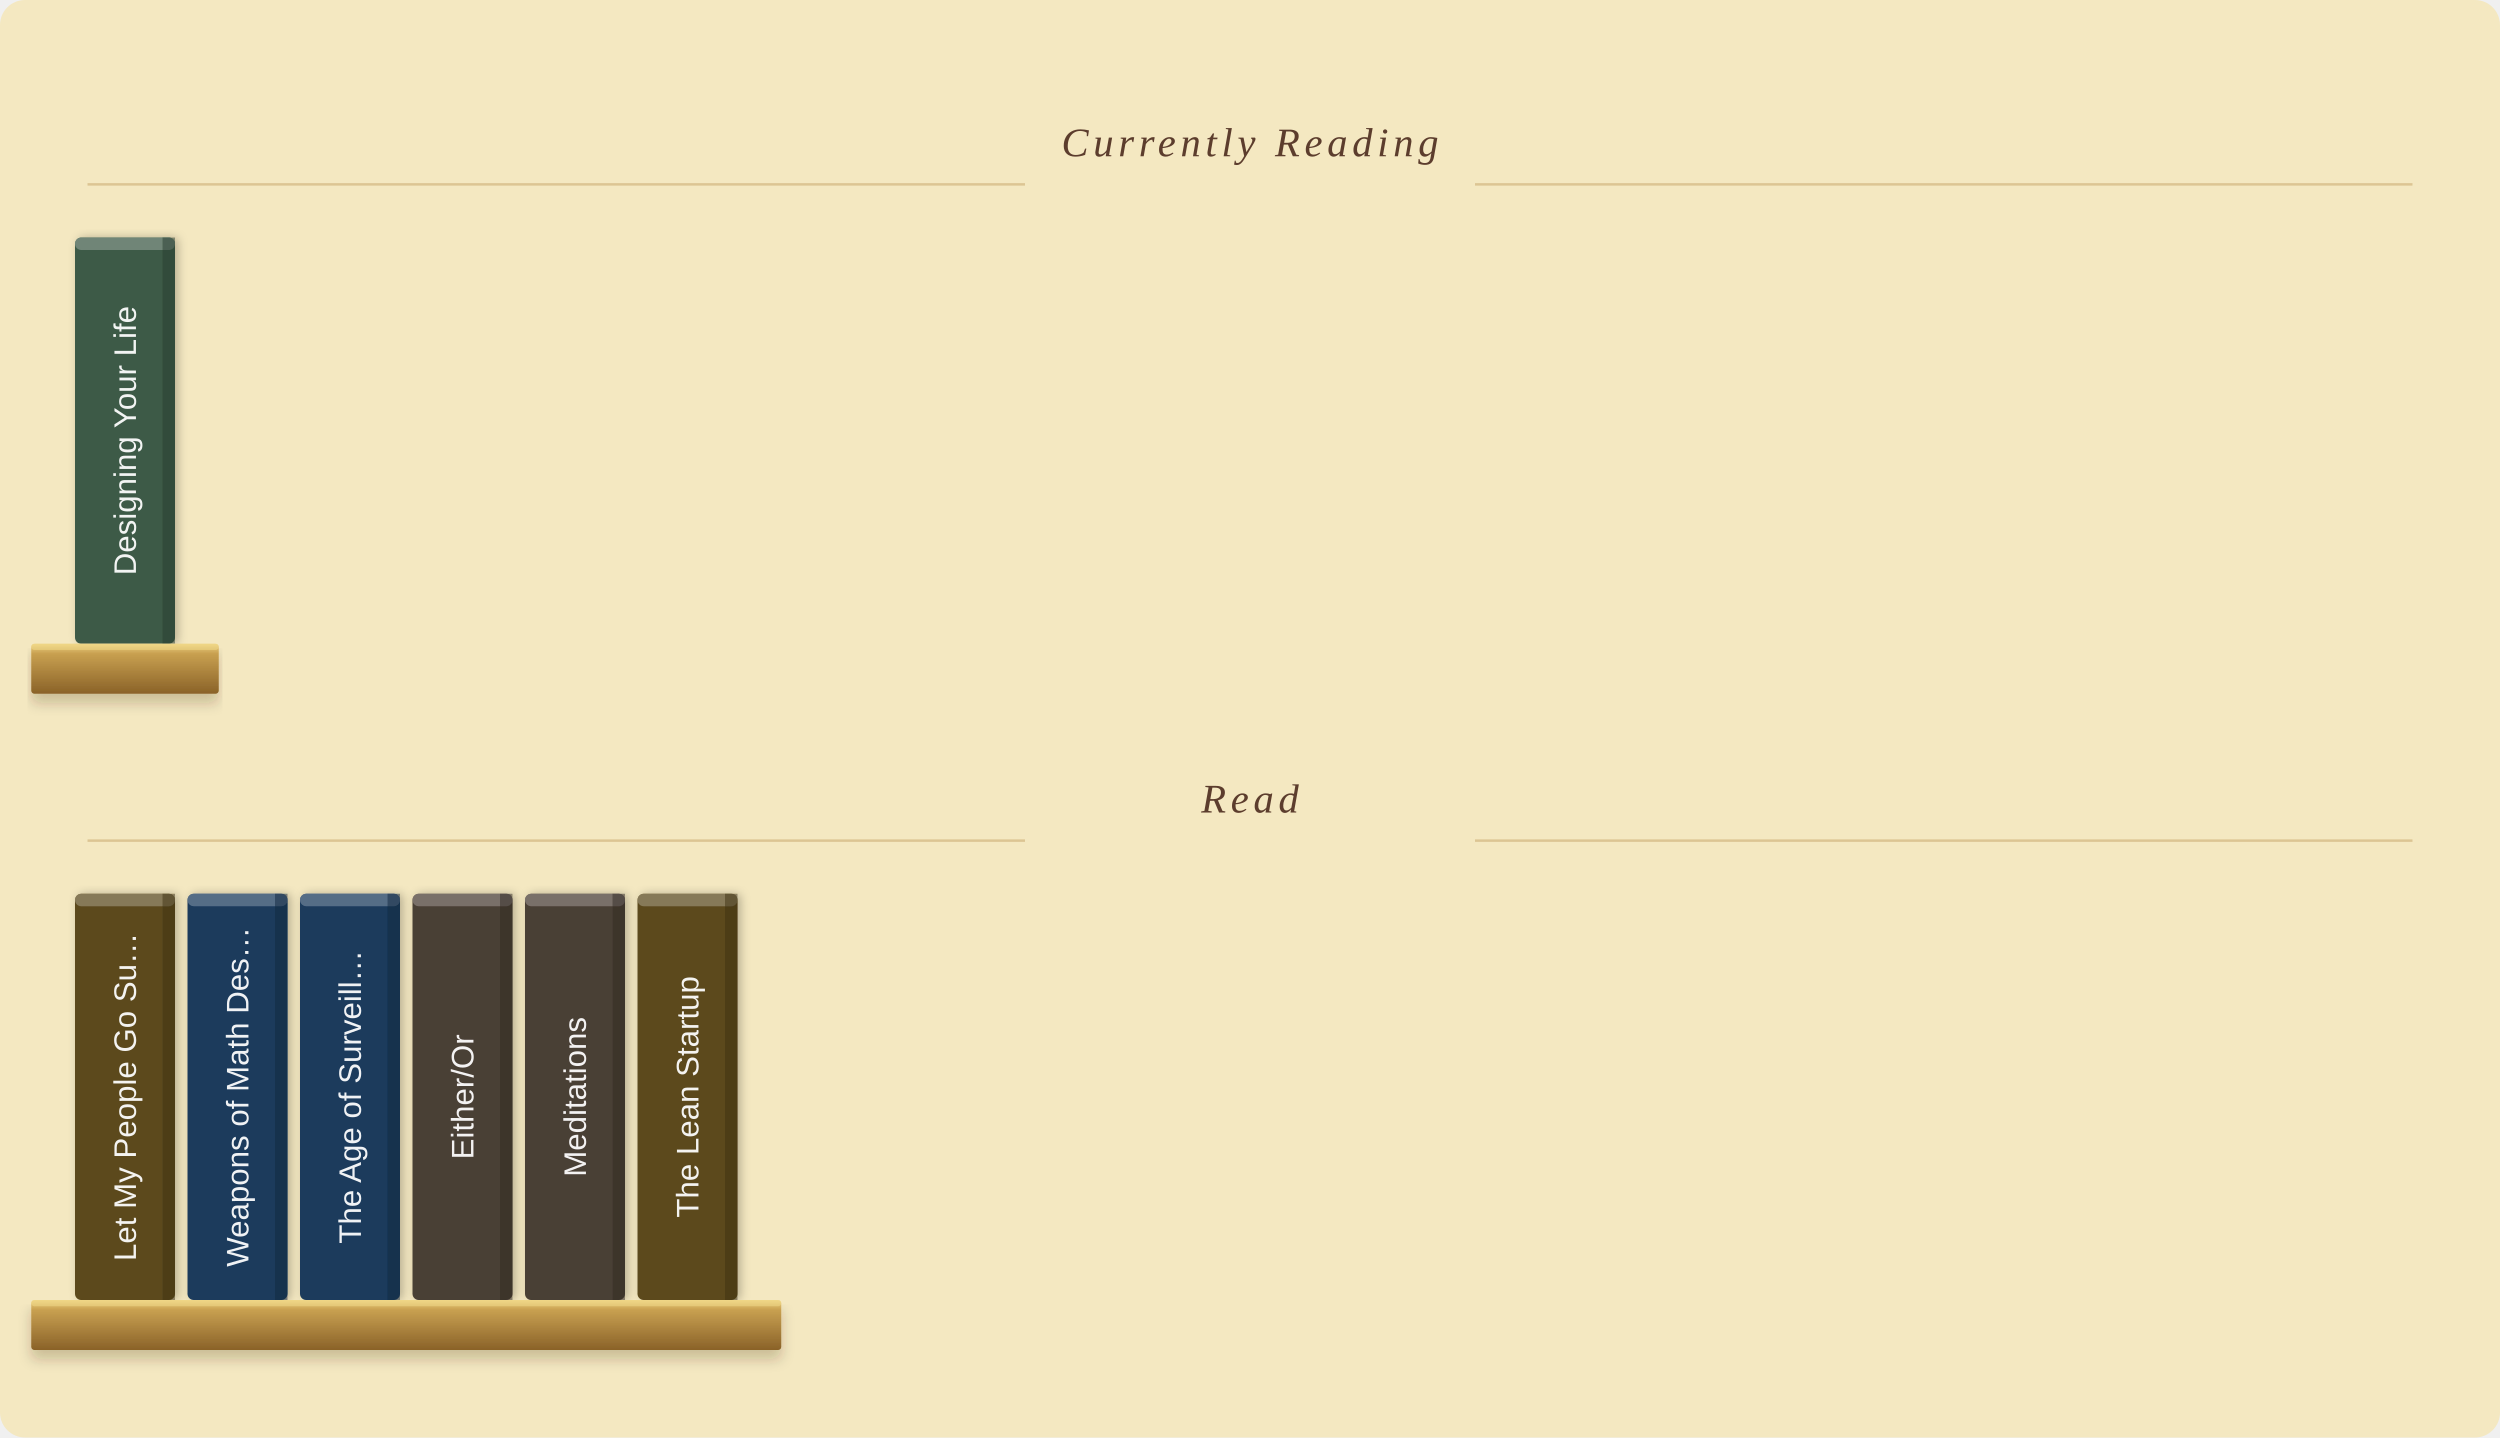
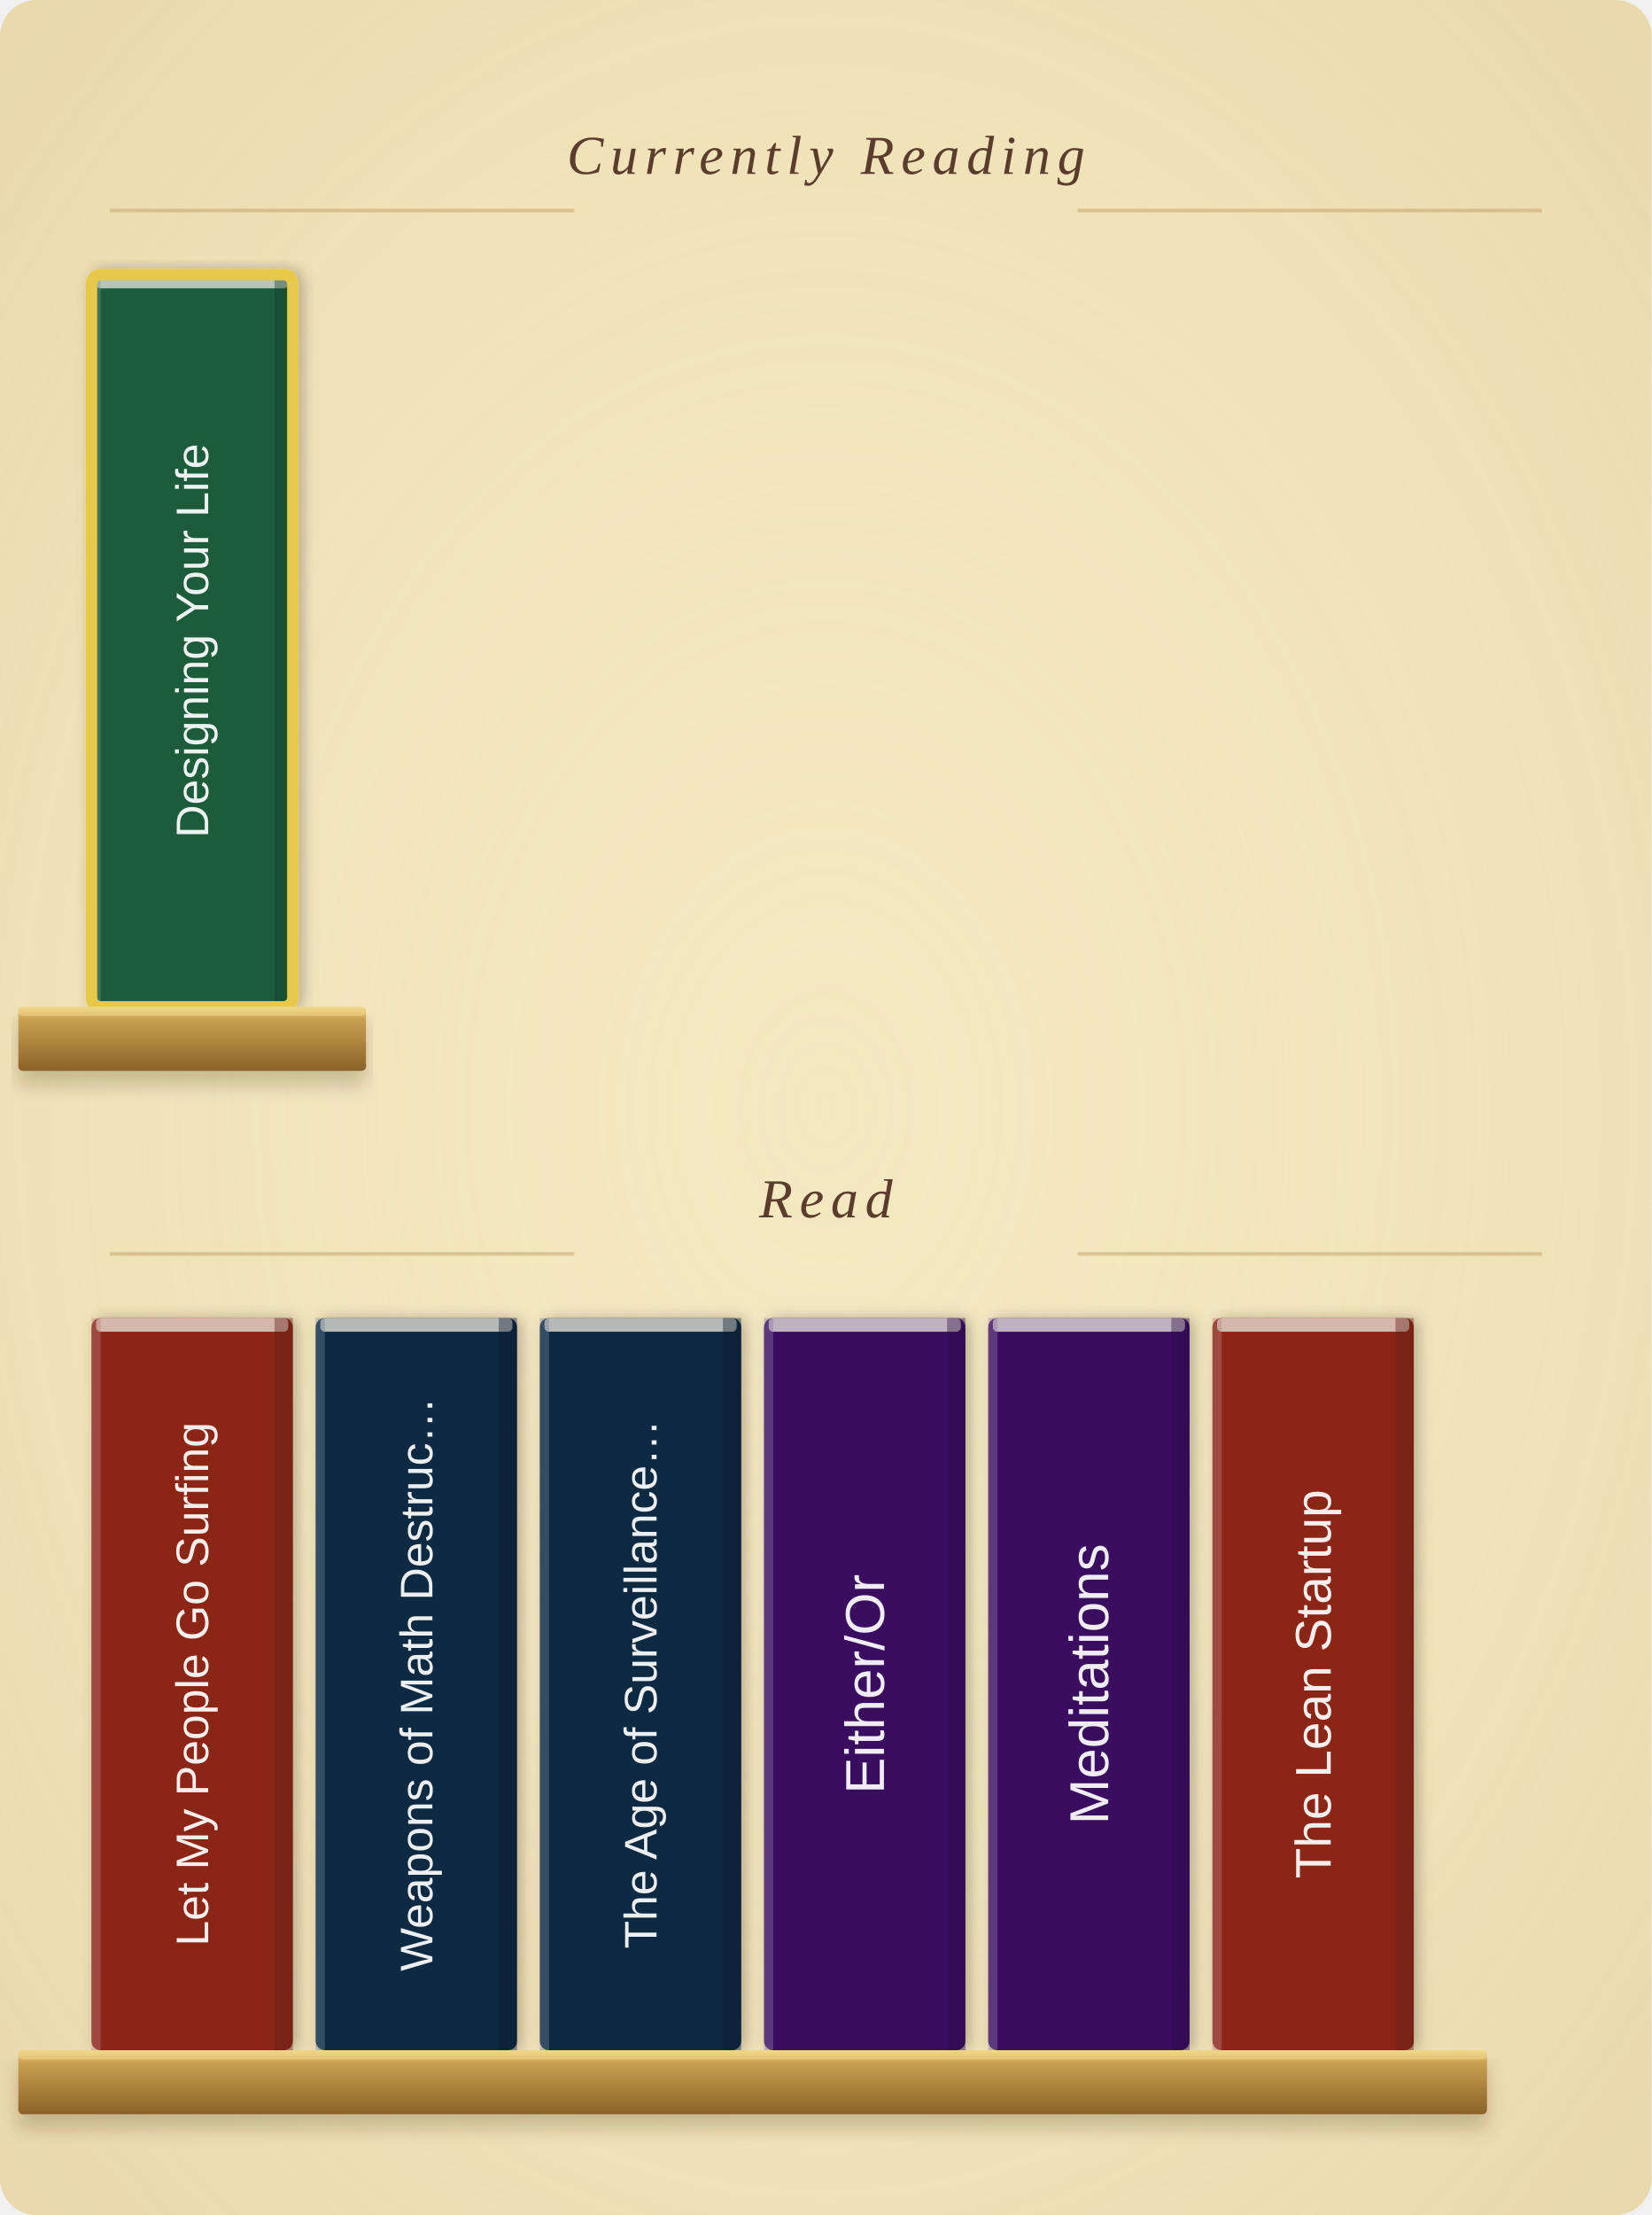
- <svg xmlns="http://www.w3.org/2000/svg" width="800" height="460" role="img" aria-label="My bookshelf">
+ <svg xmlns="http://www.w3.org/2000/svg" width="361" height="484" role="img" aria-label="My bookshelf">
  <defs>
    <linearGradient id="woodGrad" x1="0" y1="0" x2="0" y2="1">
      <stop offset="0%" stop-color="#EDD080" />
      <stop offset="20%" stop-color="#C8A050" />
      <stop offset="100%" stop-color="#8A6228" />
    </linearGradient>
+     <radialGradient id="bgVignette" cx="50%" cy="50%" r="70%">
+       <stop offset="0%" stop-color="#F4E8C1" stop-opacity="0" />
+       <stop offset="100%" stop-color="#C8A870" stop-opacity="0.25" />
+     </radialGradient>
    <filter id="shelfShadow" x="-2%" y="-10%" width="104%" height="200%">
      <feDropShadow dx="0" dy="3" stdDeviation="2" flood-color="#3A2000" flood-opacity="0.22" />
    </filter>
    <filter id="spineShadow" x="-10%" y="-2%" width="130%" height="104%">
      <feDropShadow dx="1" dy="0" stdDeviation="1.5" flood-color="#000000" flood-opacity="0.25" />
    </filter>
+     <style>
+       @keyframes bookRise {
+         from { opacity: 0; transform: translateY(10px); }
+         to   { opacity: 1; transform: translateY(0); }
+       }
+       @keyframes readingPulse {
+         0%, 100% { opacity: 0; }
+         50%      { opacity: 0.55; }
+       }
+       .book {
+         animation: bookRise 0.45s ease-out both;
+       }
+       .reading-glow {
+         animation: readingPulse 2.8s ease-in-out infinite;
+       }
+     </style>
  </defs>
-   <rect width="800" height="460" fill="#F4E8C1" rx="8" ry="8" />
-   <text x="400.0" y="50.0" text-anchor="middle" font-family="Georgia,'Times New Roman',serif" font-size="13" fill="#5C3D2D" letter-spacing="1.5" font-style="italic">Currently Reading</text>
-   <line x1="28.0" y1="59.0" x2="328.0" y2="59.0" stroke="#C4A265" stroke-width="0.8" opacity="0.5" />
-   <line x1="472.0" y1="59.0" x2="772.0" y2="59.0" stroke="#C4A265" stroke-width="0.8" opacity="0.5" />
-   <g class="book" filter="url(#spineShadow)">
-     <rect x="24.0" y="76.0" width="32" height="130" fill="#3D5A47" rx="2" ry="2" />
-     <rect x="24.0" y="76.0" width="32" height="4" fill="#8A9C90" rx="2" ry="2" opacity="0.65" />
-     <rect x="52.0" y="76.0" width="4" height="130" fill="#293D30" opacity="0.5" rx="0" />
-     <text transform="rotate(-90,40.0,141.0)" x="40.0" y="141.0" text-anchor="middle" dy="0.35em" font-family="Arial,Helvetica,sans-serif" font-size="10" font-weight="500" fill="white" opacity="0.93" pointer-events="none">Designing Your Life</text>
+   <rect width="361" height="484" fill="#F4E8C1" rx="8" ry="8" />
+   <rect width="361" height="484" fill="url(#bgVignette)" rx="8" ry="8" />
+   <text x="180.5" y="38.0" text-anchor="middle" font-family="Georgia,'Times New Roman',serif" font-size="12" fill="#5C3D2D" letter-spacing="1.5" font-style="italic">Currently Reading</text>
+   <line x1="24.0" y1="46.0" x2="125.5" y2="46.0" stroke="#C4A265" stroke-width="0.8" opacity="0.5" />
+   <line x1="235.5" y1="46.0" x2="337.0" y2="46.0" stroke="#C4A265" stroke-width="0.8" opacity="0.5" />
+   <g class="book" filter="url(#spineShadow)" style="animation-delay:0.00s">
+     <rect x="20.0" y="60.0" width="44" height="160" fill="#1A5C3A" rx="2" ry="2" />
+     <rect x="21.0" y="60.0" width="42" height="3" fill="#EDE8DF" rx="1" opacity="0.75" />
+     <rect x="60.0" y="60.0" width="4" height="160" fill="#113E27" opacity="0.4" rx="0" />
+     <rect x="20.0" y="60.0" width="2" height="160" fill="#7AA08C" opacity="0.4" rx="0" />
+     <text transform="rotate(-90,42.0,140.0)" x="42.0" y="140.0" text-anchor="middle" dy="0.35em" font-family="Arial,Helvetica,sans-serif" font-size="10" font-weight="500" fill="white" opacity="0.92" pointer-events="none">Designing Your Life</text>
+     <rect class="reading-glow" x="20.0" y="60.0" width="44" height="160" fill="none" stroke="#E8C84A" stroke-width="2.5" rx="2" />
  </g>
-   <rect x="10.0" y="206.0" width="60.0" height="16" fill="url(#woodGrad)" rx="1" filter="url(#shelfShadow)" />
-   <rect x="10.0" y="206.0" width="60.0" height="2" fill="#F5E090" rx="1" opacity="0.45" />
-   <text x="400.0" y="260.0" text-anchor="middle" font-family="Georgia,'Times New Roman',serif" font-size="13" fill="#5C3D2D" letter-spacing="1.5" font-style="italic">Read</text>
-   <line x1="28.0" y1="269.0" x2="328.0" y2="269.0" stroke="#C4A265" stroke-width="0.8" opacity="0.5" />
-   <line x1="472.0" y1="269.0" x2="772.0" y2="269.0" stroke="#C4A265" stroke-width="0.8" opacity="0.5" />
-   <g class="book" filter="url(#spineShadow)">
-     <rect x="24.0" y="286.0" width="32" height="130" fill="#5C4A1E" rx="2" ry="2" />
-     <rect x="24.0" y="286.0" width="32" height="4" fill="#9D9278" rx="2" ry="2" opacity="0.65" />
-     <rect x="52.0" y="286.0" width="4" height="130" fill="#3E3214" opacity="0.5" rx="0" />
-     <text transform="rotate(-90,40.0,351.0)" x="40.0" y="351.0" text-anchor="middle" dy="0.35em" font-family="Arial,Helvetica,sans-serif" font-size="10" font-weight="500" fill="white" opacity="0.93" pointer-events="none">Let My People Go Su…</text>
+   <rect x="4.0" y="220.0" width="76.0" height="14" fill="url(#woodGrad)" rx="1" filter="url(#shelfShadow)" />
+   <rect x="4.0" y="220.0" width="76.0" height="2" fill="#F5E090" rx="1" opacity="0.45" />
+   <text x="180.5" y="266.0" text-anchor="middle" font-family="Georgia,'Times New Roman',serif" font-size="12" fill="#5C3D2D" letter-spacing="1.5" font-style="italic">Read</text>
+   <line x1="24.0" y1="274.0" x2="125.5" y2="274.0" stroke="#C4A265" stroke-width="0.8" opacity="0.5" />
+   <line x1="235.5" y1="274.0" x2="337.0" y2="274.0" stroke="#C4A265" stroke-width="0.8" opacity="0.5" />
+   <g class="book" filter="url(#spineShadow)" style="animation-delay:0.07s">
+     <rect x="20.0" y="288.0" width="44" height="160" fill="#8B2515" rx="2" ry="2" />
+     <rect x="21.0" y="288.0" width="42" height="3" fill="#EDE8DF" rx="1" opacity="0.75" />
+     <rect x="60.0" y="288.0" width="4" height="160" fill="#5E190E" opacity="0.4" rx="0" />
+     <rect x="20.0" y="288.0" width="2" height="160" fill="#BB8077" opacity="0.4" rx="0" />
+     <text transform="rotate(-90,42.0,368.0)" x="42.0" y="368.0" text-anchor="middle" dy="0.35em" font-family="Arial,Helvetica,sans-serif" font-size="10" font-weight="500" fill="white" opacity="0.92" pointer-events="none">Let My People Go Surfing</text>
  </g>
-   <g class="book" filter="url(#spineShadow)">
-     <rect x="60.0" y="286.0" width="32" height="130" fill="#1A3A5C" rx="2" ry="2" />
-     <rect x="60.0" y="286.0" width="32" height="4" fill="#75889D" rx="2" ry="2" opacity="0.65" />
-     <rect x="88.0" y="286.0" width="4" height="130" fill="#11273E" opacity="0.5" rx="0" />
-     <text transform="rotate(-90,76.0,351.0)" x="76.0" y="351.0" text-anchor="middle" dy="0.35em" font-family="Arial,Helvetica,sans-serif" font-size="10" font-weight="500" fill="white" opacity="0.93" pointer-events="none">Weapons of Math Des…</text>
+   <g class="book" filter="url(#spineShadow)" style="animation-delay:0.14s">
+     <rect x="69.0" y="288.0" width="44" height="160" fill="#0D2A42" rx="2" ry="2" />
+     <rect x="70.0" y="288.0" width="42" height="3" fill="#EDE8DF" rx="1" opacity="0.75" />
+     <rect x="109.0" y="288.0" width="4" height="160" fill="#081C2C" opacity="0.4" rx="0" />
+     <rect x="69.0" y="288.0" width="2" height="160" fill="#728391" opacity="0.4" rx="0" />
+     <text transform="rotate(-90,91.0,368.0)" x="91.0" y="368.0" text-anchor="middle" dy="0.35em" font-family="Arial,Helvetica,sans-serif" font-size="10" font-weight="500" fill="white" opacity="0.92" pointer-events="none">Weapons of Math Destruc…</text>
  </g>
-   <g class="book" filter="url(#spineShadow)">
-     <rect x="96.0" y="286.0" width="32" height="130" fill="#1A3A5C" rx="2" ry="2" />
-     <rect x="96.0" y="286.0" width="32" height="4" fill="#75889D" rx="2" ry="2" opacity="0.65" />
-     <rect x="124.0" y="286.0" width="4" height="130" fill="#11273E" opacity="0.5" rx="0" />
-     <text transform="rotate(-90,112.0,351.0)" x="112.0" y="351.0" text-anchor="middle" dy="0.35em" font-family="Arial,Helvetica,sans-serif" font-size="10" font-weight="500" fill="white" opacity="0.93" pointer-events="none">The Age of Surveill…</text>
+   <g class="book" filter="url(#spineShadow)" style="animation-delay:0.21s">
+     <rect x="118.0" y="288.0" width="44" height="160" fill="#0D2A42" rx="2" ry="2" />
+     <rect x="119.0" y="288.0" width="42" height="3" fill="#EDE8DF" rx="1" opacity="0.75" />
+     <rect x="158.0" y="288.0" width="4" height="160" fill="#081C2C" opacity="0.4" rx="0" />
+     <rect x="118.0" y="288.0" width="2" height="160" fill="#728391" opacity="0.4" rx="0" />
+     <text transform="rotate(-90,140.0,368.0)" x="140.0" y="368.0" text-anchor="middle" dy="0.35em" font-family="Arial,Helvetica,sans-serif" font-size="10" font-weight="500" fill="white" opacity="0.92" pointer-events="none">The Age of Surveillance…</text>
  </g>
-   <g class="book" filter="url(#spineShadow)">
-     <rect x="132.0" y="286.0" width="32" height="130" fill="#4A3F35" rx="2" ry="2" />
-     <rect x="132.0" y="286.0" width="32" height="4" fill="#928B85" rx="2" ry="2" opacity="0.65" />
-     <rect x="160.0" y="286.0" width="4" height="130" fill="#322A24" opacity="0.5" rx="0" />
-     <text transform="rotate(-90,148.0,351.0)" x="148.0" y="351.0" text-anchor="middle" dy="0.35em" font-family="Arial,Helvetica,sans-serif" font-size="10" font-weight="500" fill="white" opacity="0.93" pointer-events="none">Either/Or</text>
+   <g class="book" filter="url(#spineShadow)" style="animation-delay:0.28s">
+     <rect x="167.0" y="288.0" width="44" height="160" fill="#3A1060" rx="2" ry="2" />
+     <rect x="168.0" y="288.0" width="42" height="3" fill="#EDE8DF" rx="1" opacity="0.75" />
+     <rect x="207.0" y="288.0" width="4" height="160" fill="#270A41" opacity="0.4" rx="0" />
+     <rect x="167.0" y="288.0" width="2" height="160" fill="#8C74A2" opacity="0.4" rx="0" />
+     <text transform="rotate(-90,189.0,368.0)" x="189.0" y="368.0" text-anchor="middle" dy="0.35em" font-family="Arial,Helvetica,sans-serif" font-size="12" font-weight="500" fill="white" opacity="0.92" pointer-events="none">Either/Or</text>
  </g>
-   <g class="book" filter="url(#spineShadow)">
-     <rect x="168.0" y="286.0" width="32" height="130" fill="#4A3F35" rx="2" ry="2" />
-     <rect x="168.0" y="286.0" width="32" height="4" fill="#928B85" rx="2" ry="2" opacity="0.65" />
-     <rect x="196.0" y="286.0" width="4" height="130" fill="#322A24" opacity="0.5" rx="0" />
-     <text transform="rotate(-90,184.0,351.0)" x="184.0" y="351.0" text-anchor="middle" dy="0.35em" font-family="Arial,Helvetica,sans-serif" font-size="10" font-weight="500" fill="white" opacity="0.93" pointer-events="none">Meditations</text>
+   <g class="book" filter="url(#spineShadow)" style="animation-delay:0.35s">
+     <rect x="216.0" y="288.0" width="44" height="160" fill="#3A1060" rx="2" ry="2" />
+     <rect x="217.0" y="288.0" width="42" height="3" fill="#EDE8DF" rx="1" opacity="0.75" />
+     <rect x="256.0" y="288.0" width="4" height="160" fill="#270A41" opacity="0.4" rx="0" />
+     <rect x="216.0" y="288.0" width="2" height="160" fill="#8C74A2" opacity="0.4" rx="0" />
+     <text transform="rotate(-90,238.0,368.0)" x="238.0" y="368.0" text-anchor="middle" dy="0.35em" font-family="Arial,Helvetica,sans-serif" font-size="12" font-weight="500" fill="white" opacity="0.92" pointer-events="none">Meditations</text>
  </g>
-   <g class="book" filter="url(#spineShadow)">
-     <rect x="204.0" y="286.0" width="32" height="130" fill="#5C4A1E" rx="2" ry="2" />
-     <rect x="204.0" y="286.0" width="32" height="4" fill="#9D9278" rx="2" ry="2" opacity="0.65" />
-     <rect x="232.0" y="286.0" width="4" height="130" fill="#3E3214" opacity="0.5" rx="0" />
-     <text transform="rotate(-90,220.0,351.0)" x="220.0" y="351.0" text-anchor="middle" dy="0.35em" font-family="Arial,Helvetica,sans-serif" font-size="10" font-weight="500" fill="white" opacity="0.93" pointer-events="none">The Lean Startup</text>
+   <g class="book" filter="url(#spineShadow)" style="animation-delay:0.42s">
+     <rect x="265.0" y="288.0" width="44" height="160" fill="#8B2515" rx="2" ry="2" />
+     <rect x="266.0" y="288.0" width="42" height="3" fill="#EDE8DF" rx="1" opacity="0.75" />
+     <rect x="305.0" y="288.0" width="4" height="160" fill="#5E190E" opacity="0.4" rx="0" />
+     <rect x="265.0" y="288.0" width="2" height="160" fill="#BB8077" opacity="0.4" rx="0" />
+     <text transform="rotate(-90,287.0,368.0)" x="287.0" y="368.0" text-anchor="middle" dy="0.35em" font-family="Arial,Helvetica,sans-serif" font-size="11" font-weight="500" fill="white" opacity="0.92" pointer-events="none">The Lean Startup</text>
  </g>
-   <rect x="10.0" y="416.0" width="240.0" height="16" fill="url(#woodGrad)" rx="1" filter="url(#shelfShadow)" />
-   <rect x="10.0" y="416.0" width="240.0" height="2" fill="#F5E090" rx="1" opacity="0.45" />
+   <rect x="4.0" y="448.0" width="321.0" height="14" fill="url(#woodGrad)" rx="1" filter="url(#shelfShadow)" />
+   <rect x="4.0" y="448.0" width="321.0" height="2" fill="#F5E090" rx="1" opacity="0.45" />
</svg>
